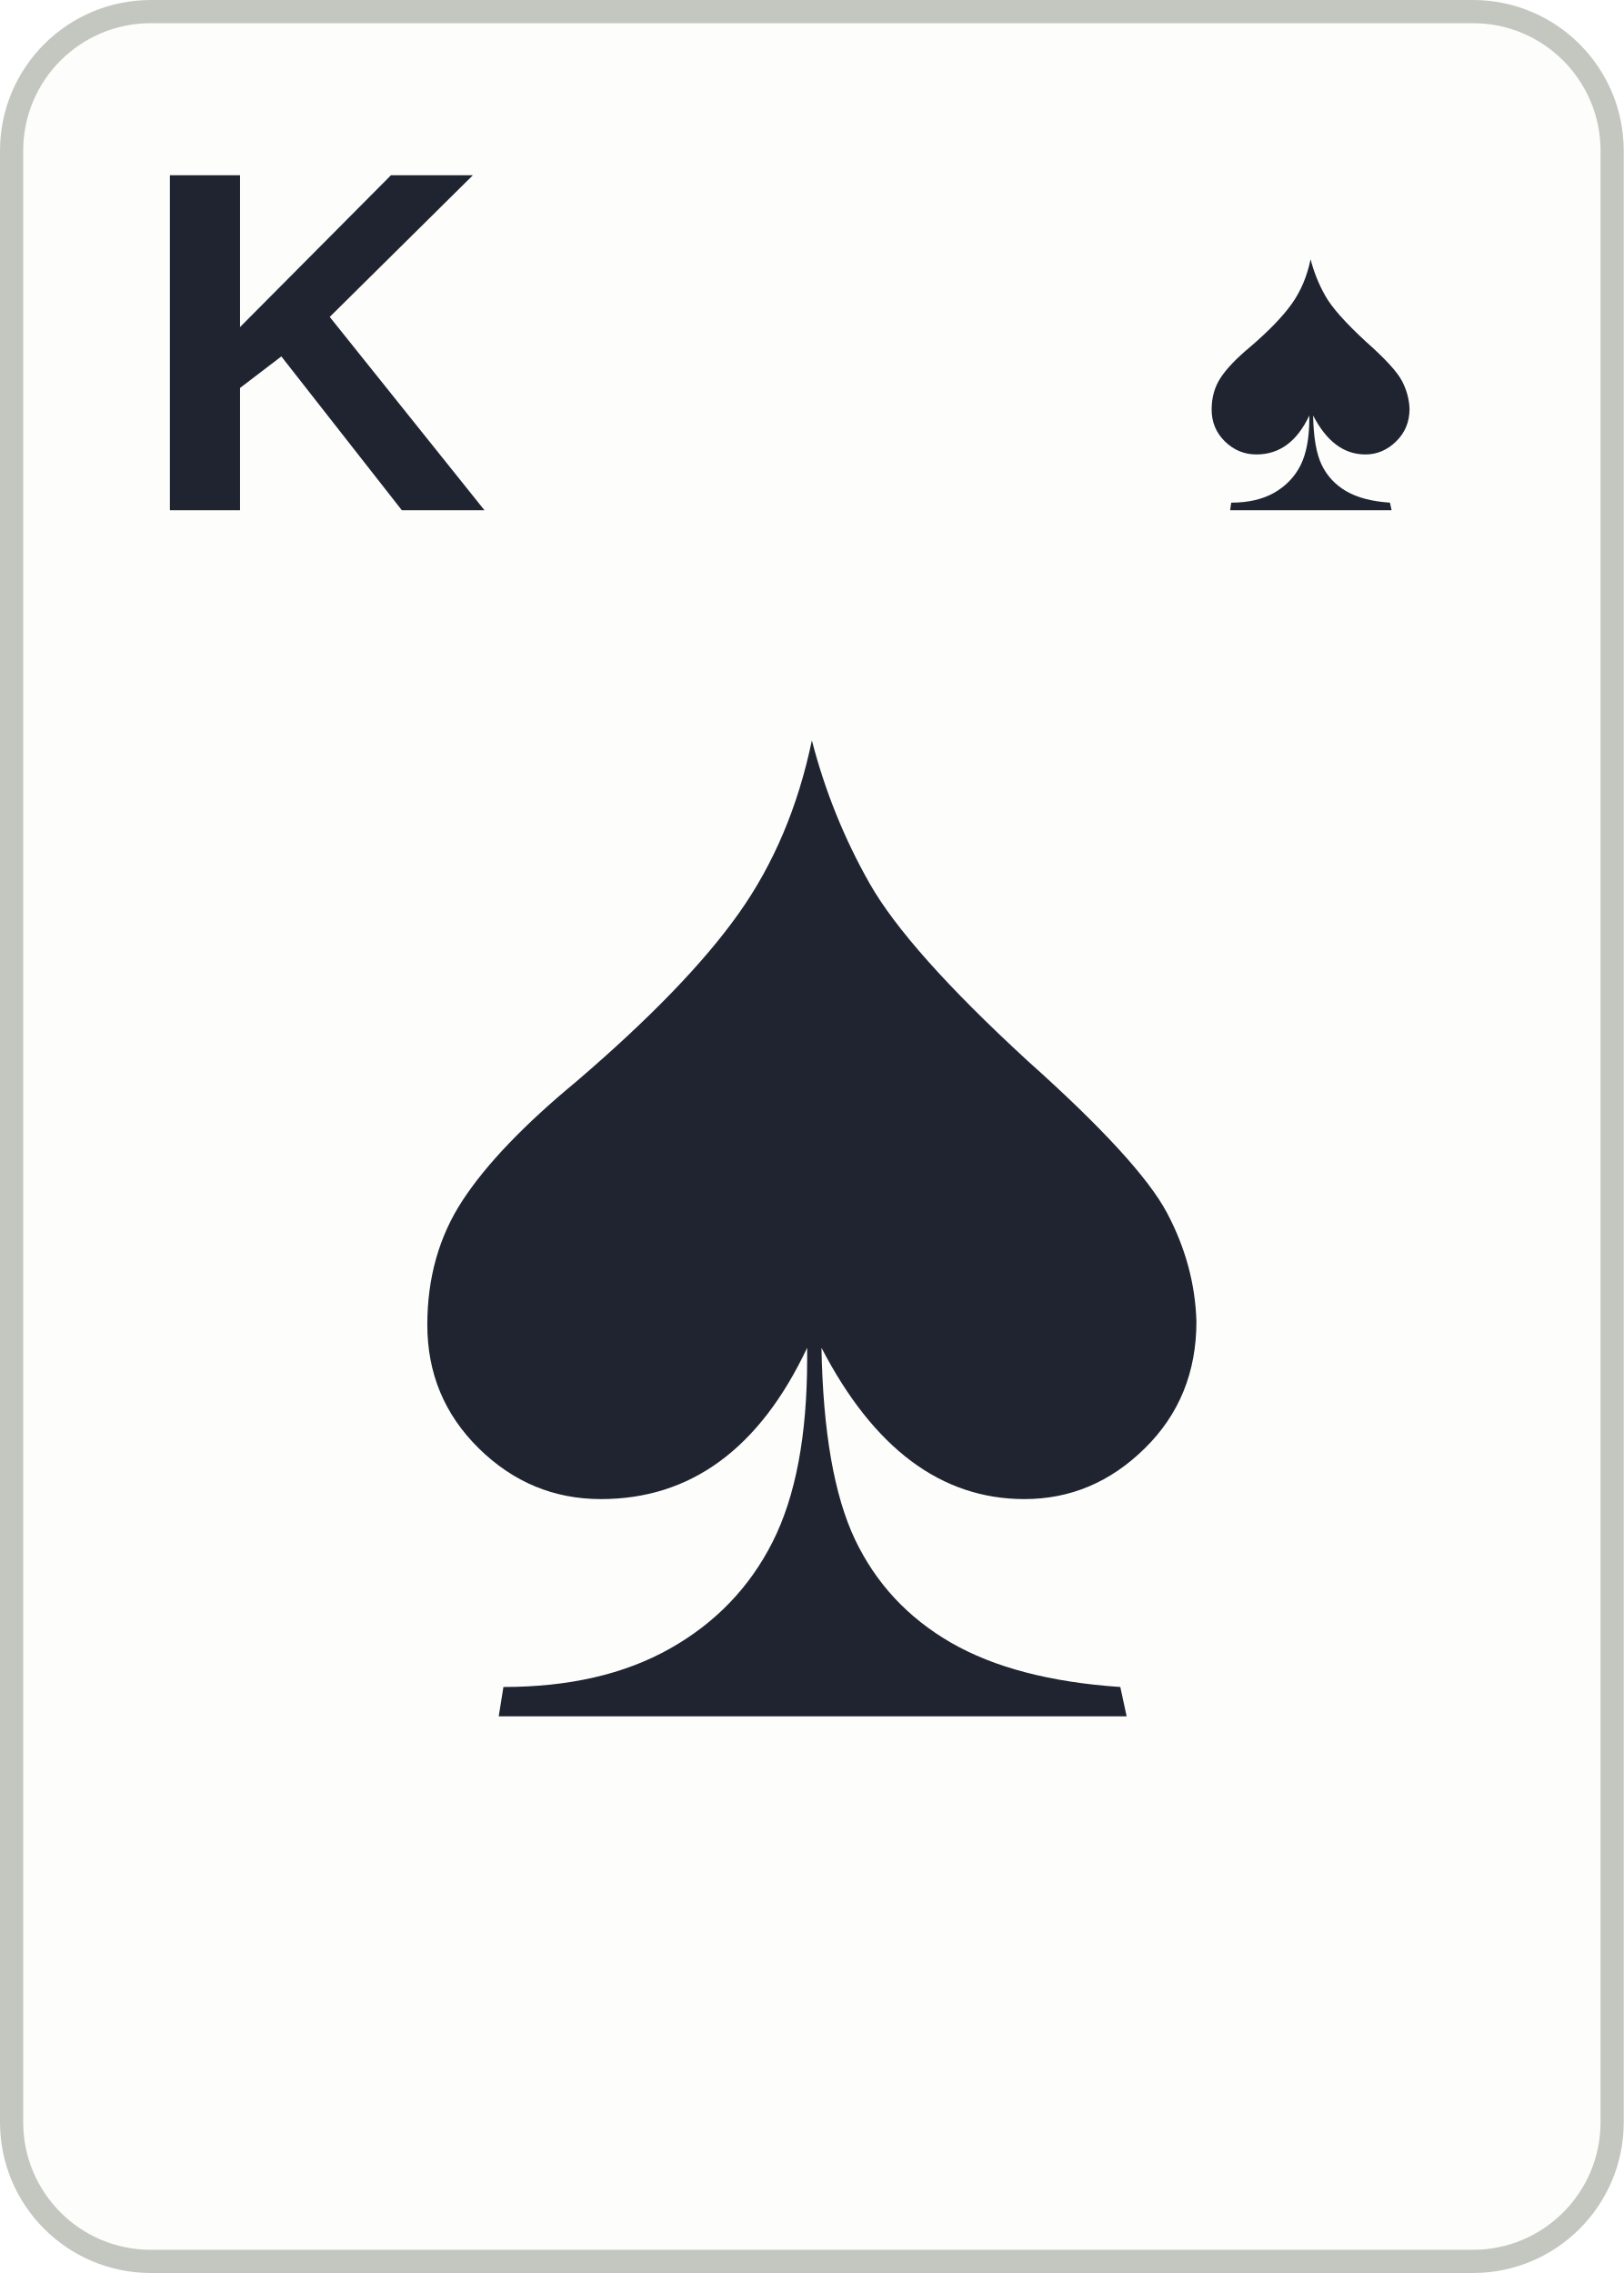
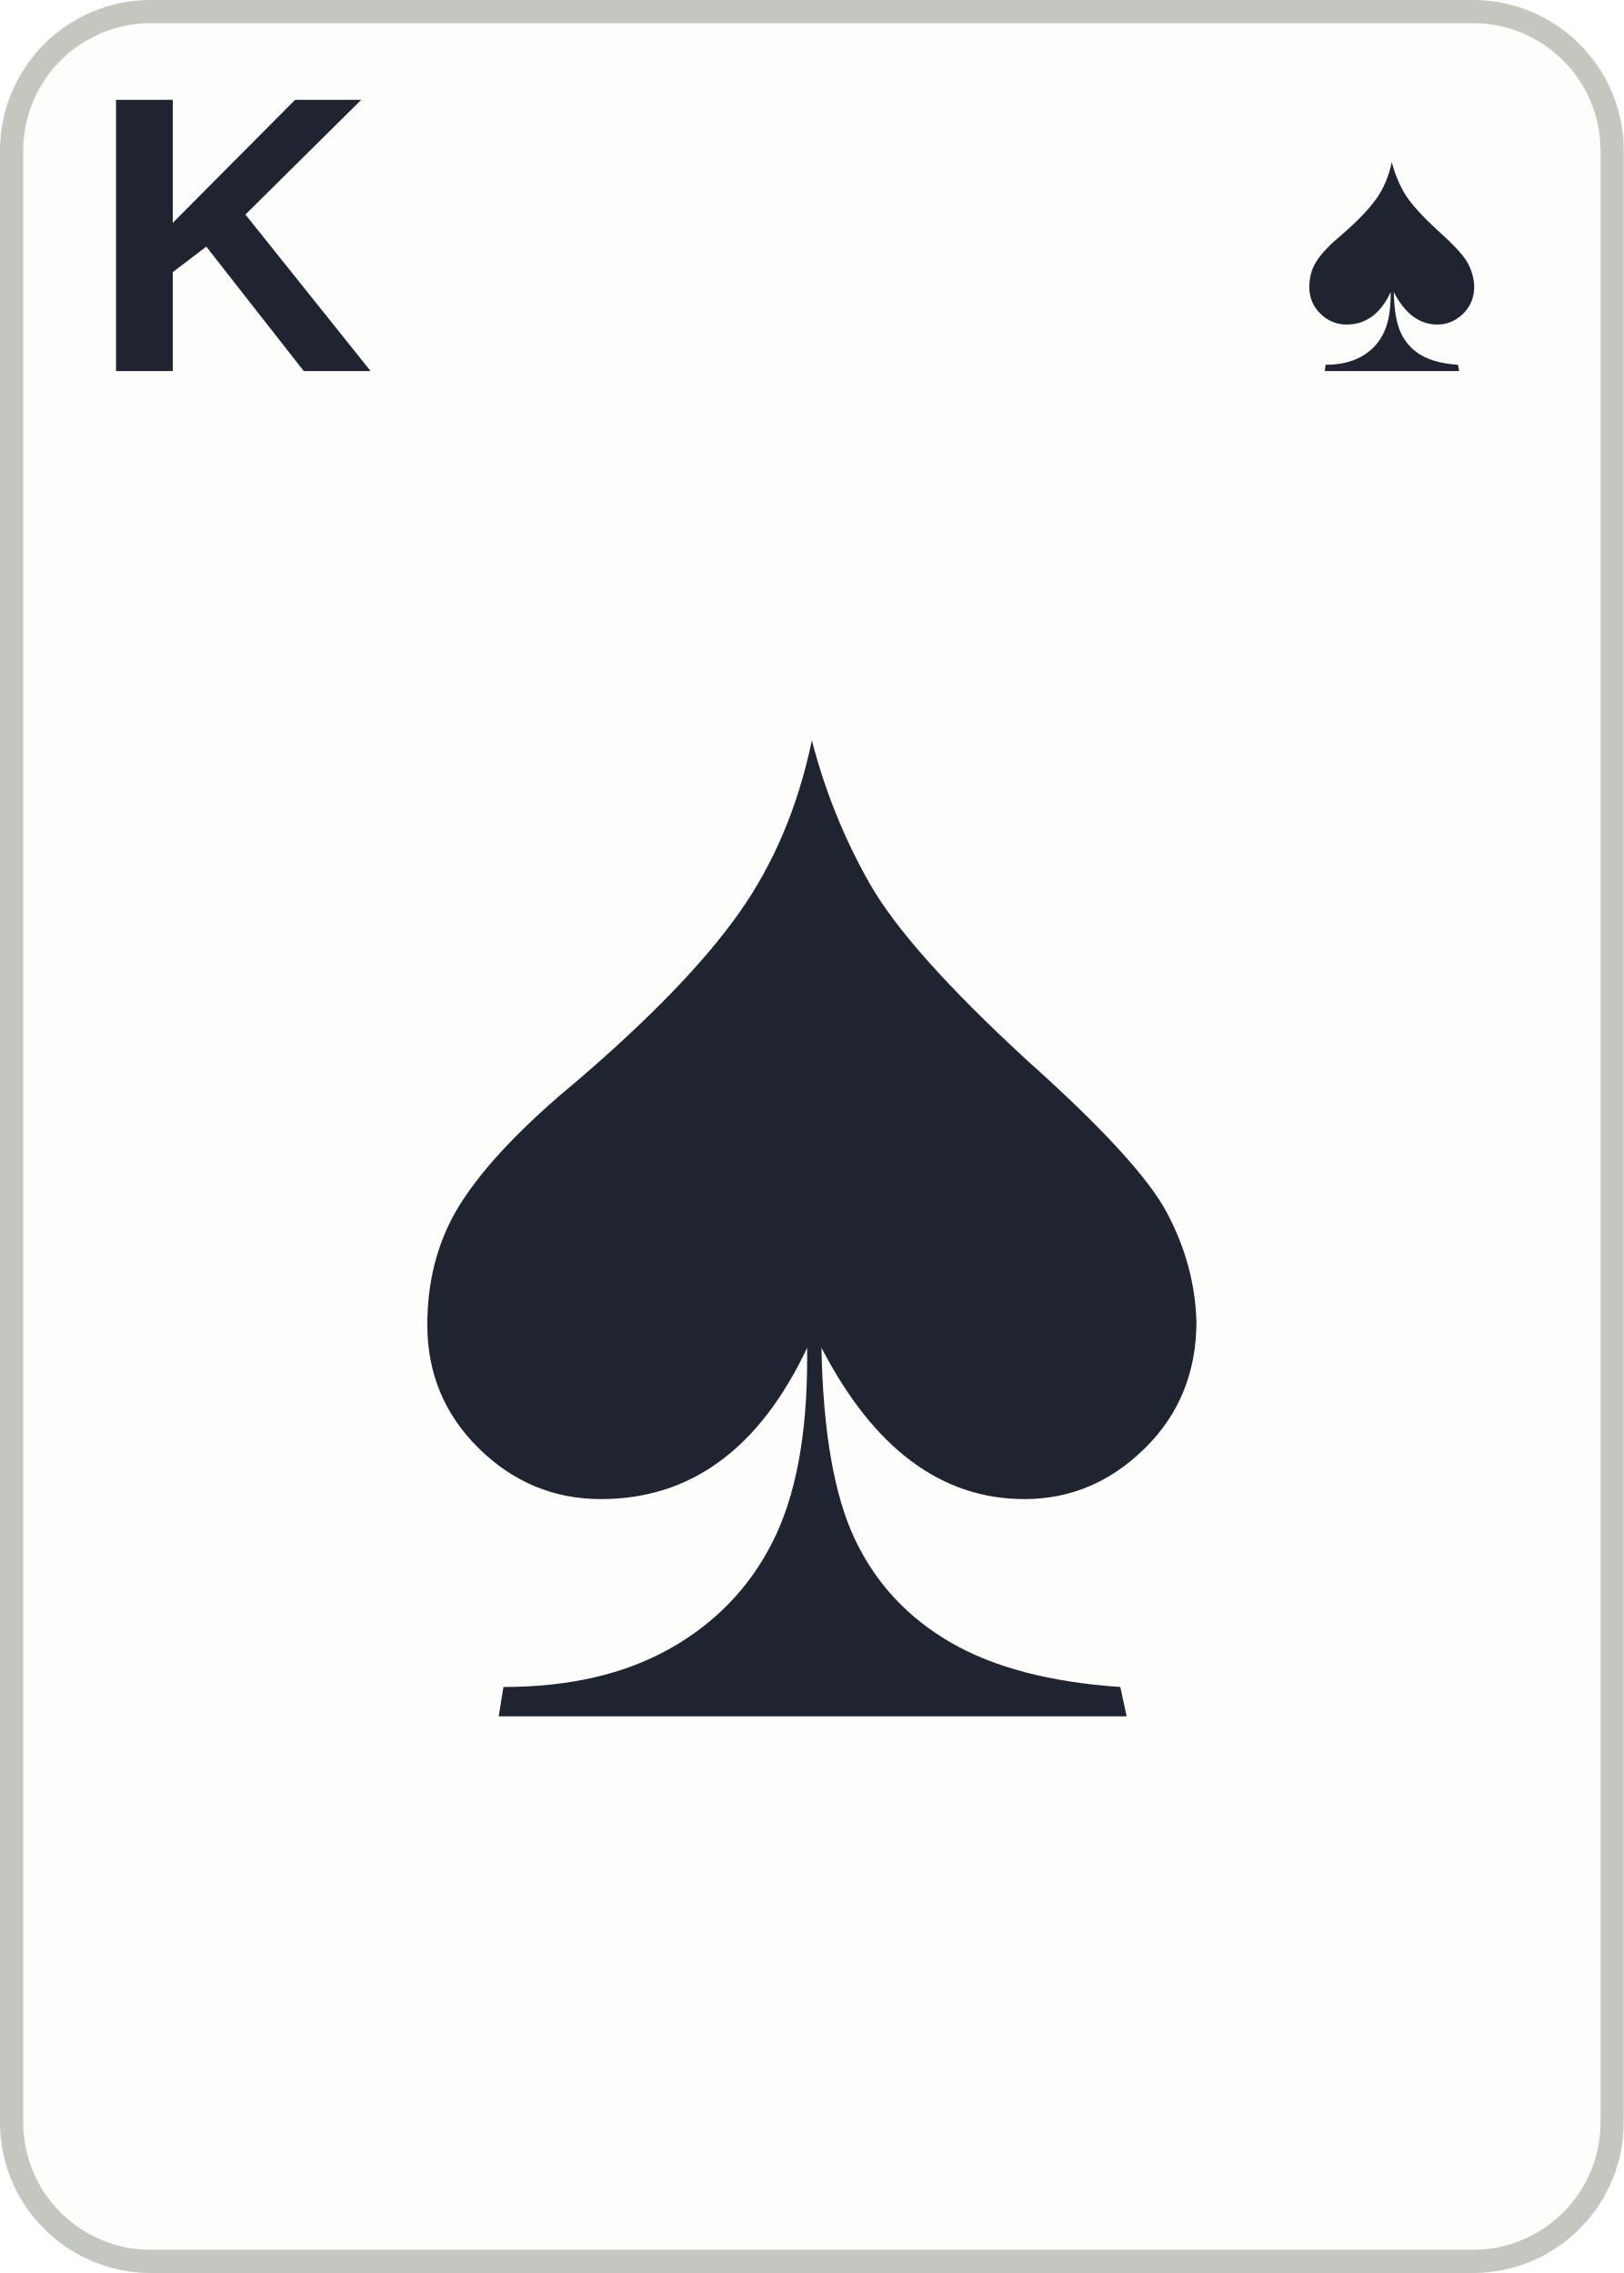
<svg xmlns="http://www.w3.org/2000/svg" viewBox="0 0 140 196">
  <rect x="1" y="1" width="138" height="194" rx="12" fill="#fdfdfb" stroke="#c4c7c0" stroke-width="2" />
  <g font-family="Arial,Helvetica,sans-serif" font-weight="700">
-     <text x="27" y="44" font-size="42" text-anchor="middle" fill="#1f2430">K</text>
-     <text x="113" y="44" font-size="36" text-anchor="middle" fill="#1f2430">♠</text>
+     <text x="20" y="32" font-size="34" text-anchor="middle" fill="#1f2430">K</text>
+     <text x="120" y="32" font-size="30" text-anchor="middle" fill="#1f2430">♠</text>
    <text x="70" y="148" font-size="140" text-anchor="middle" fill="#1f2430">♠</text>
  </g>
</svg>
